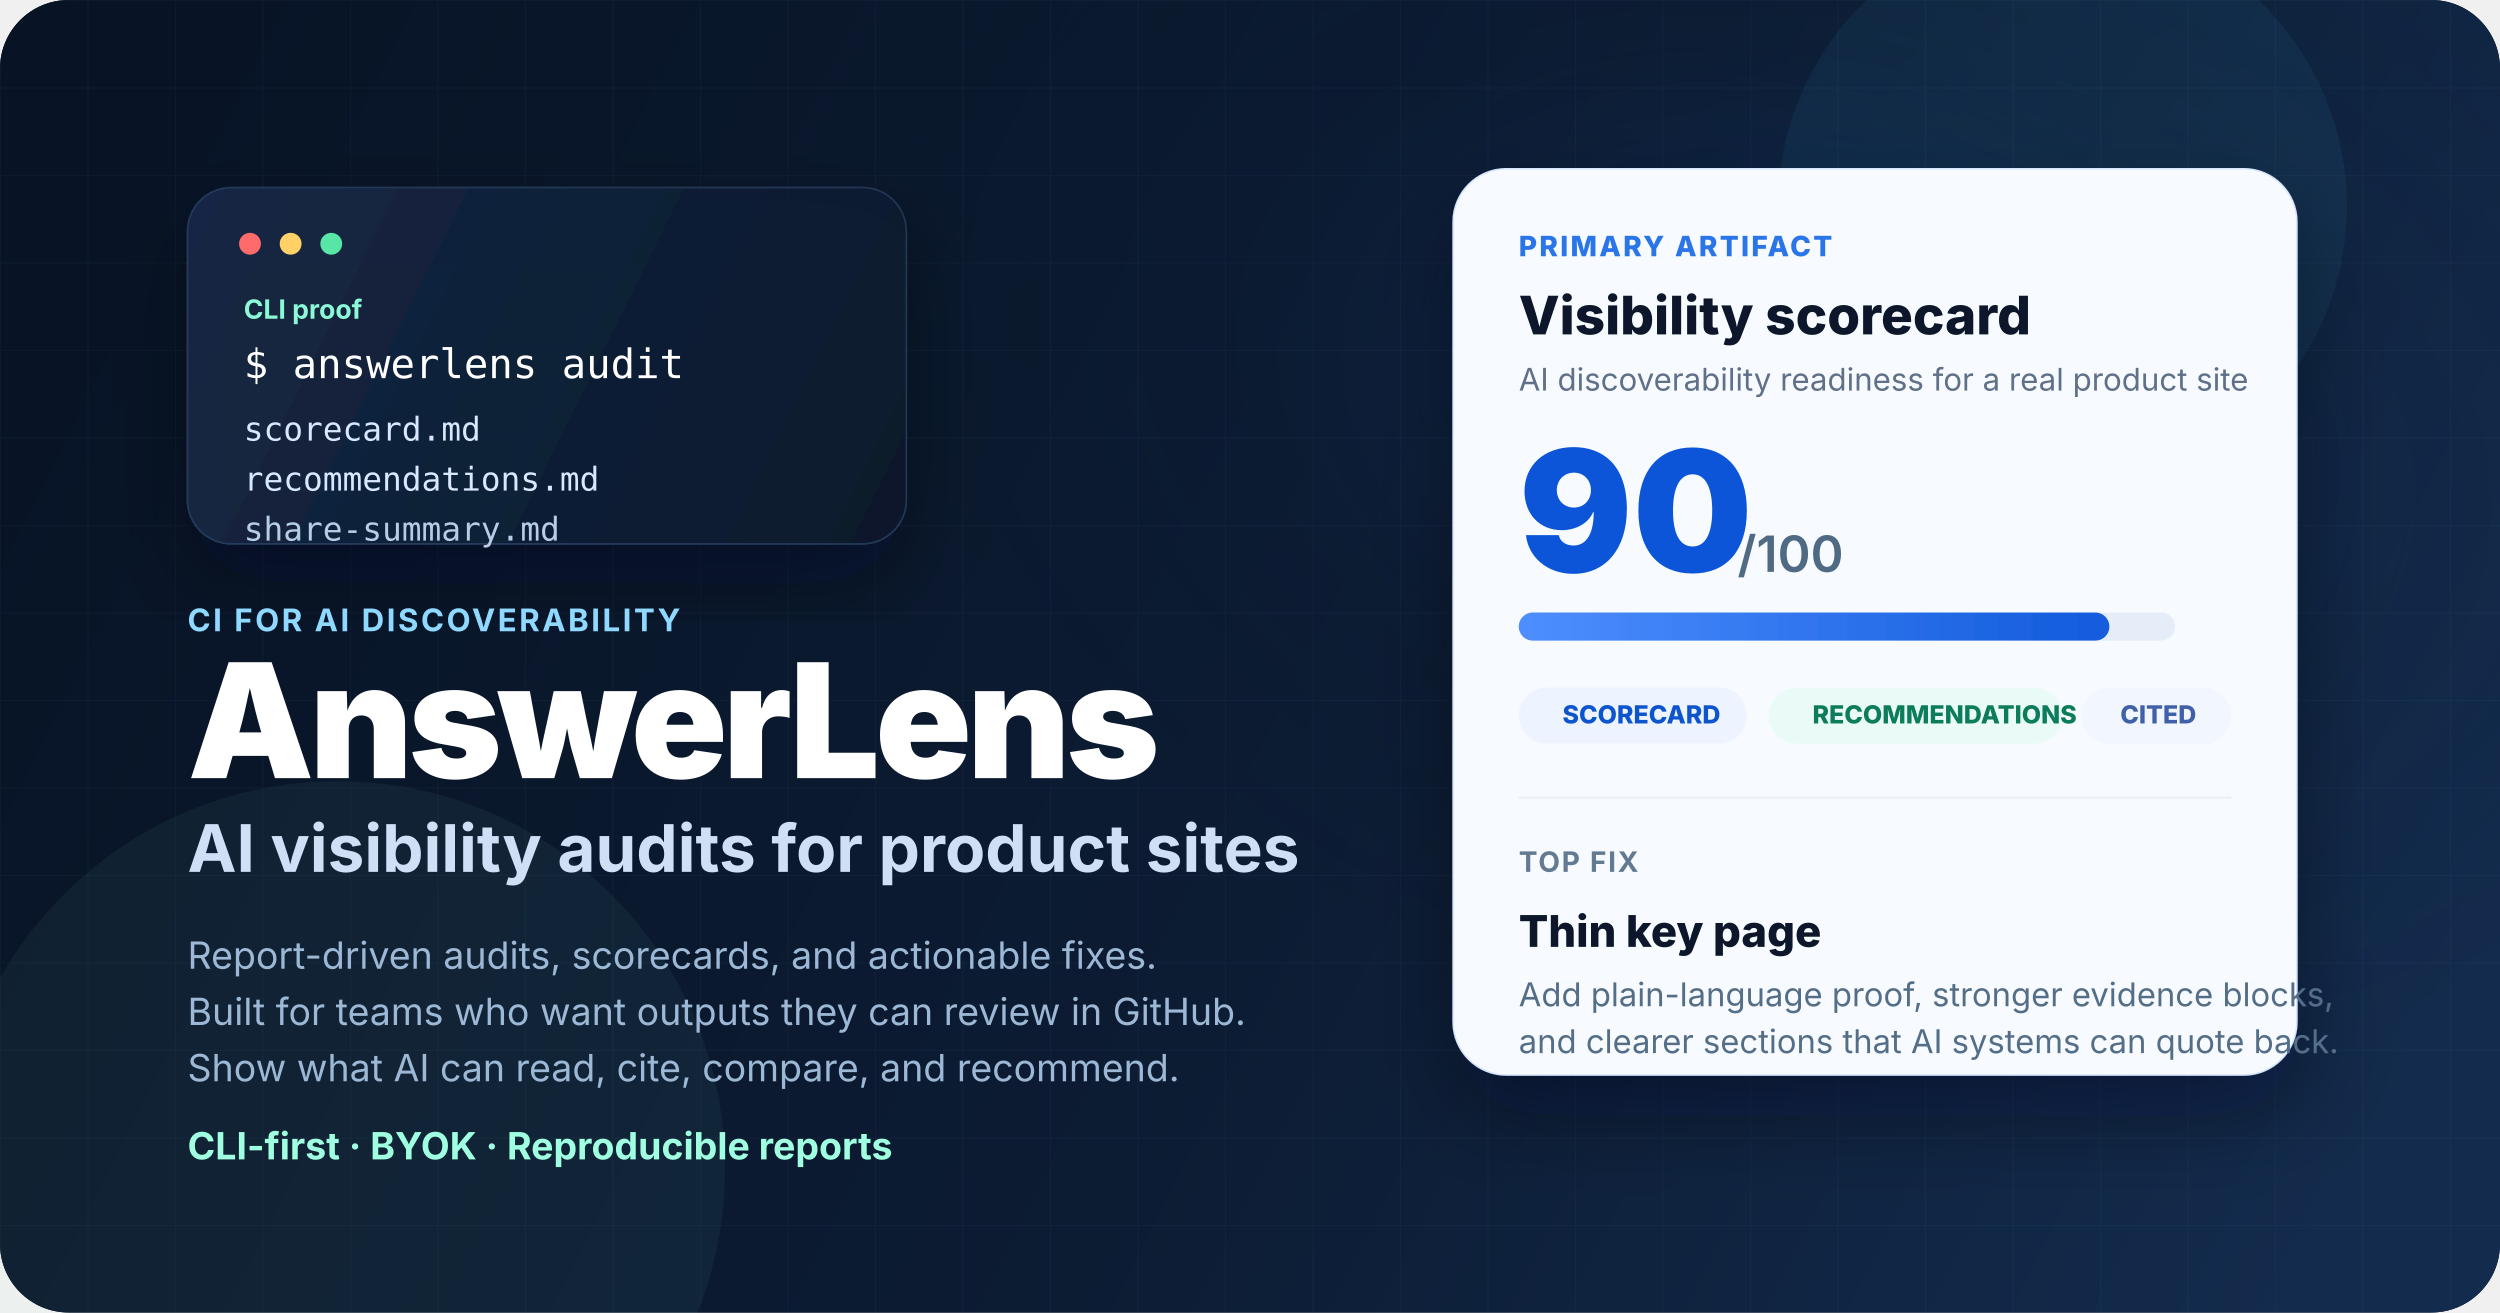
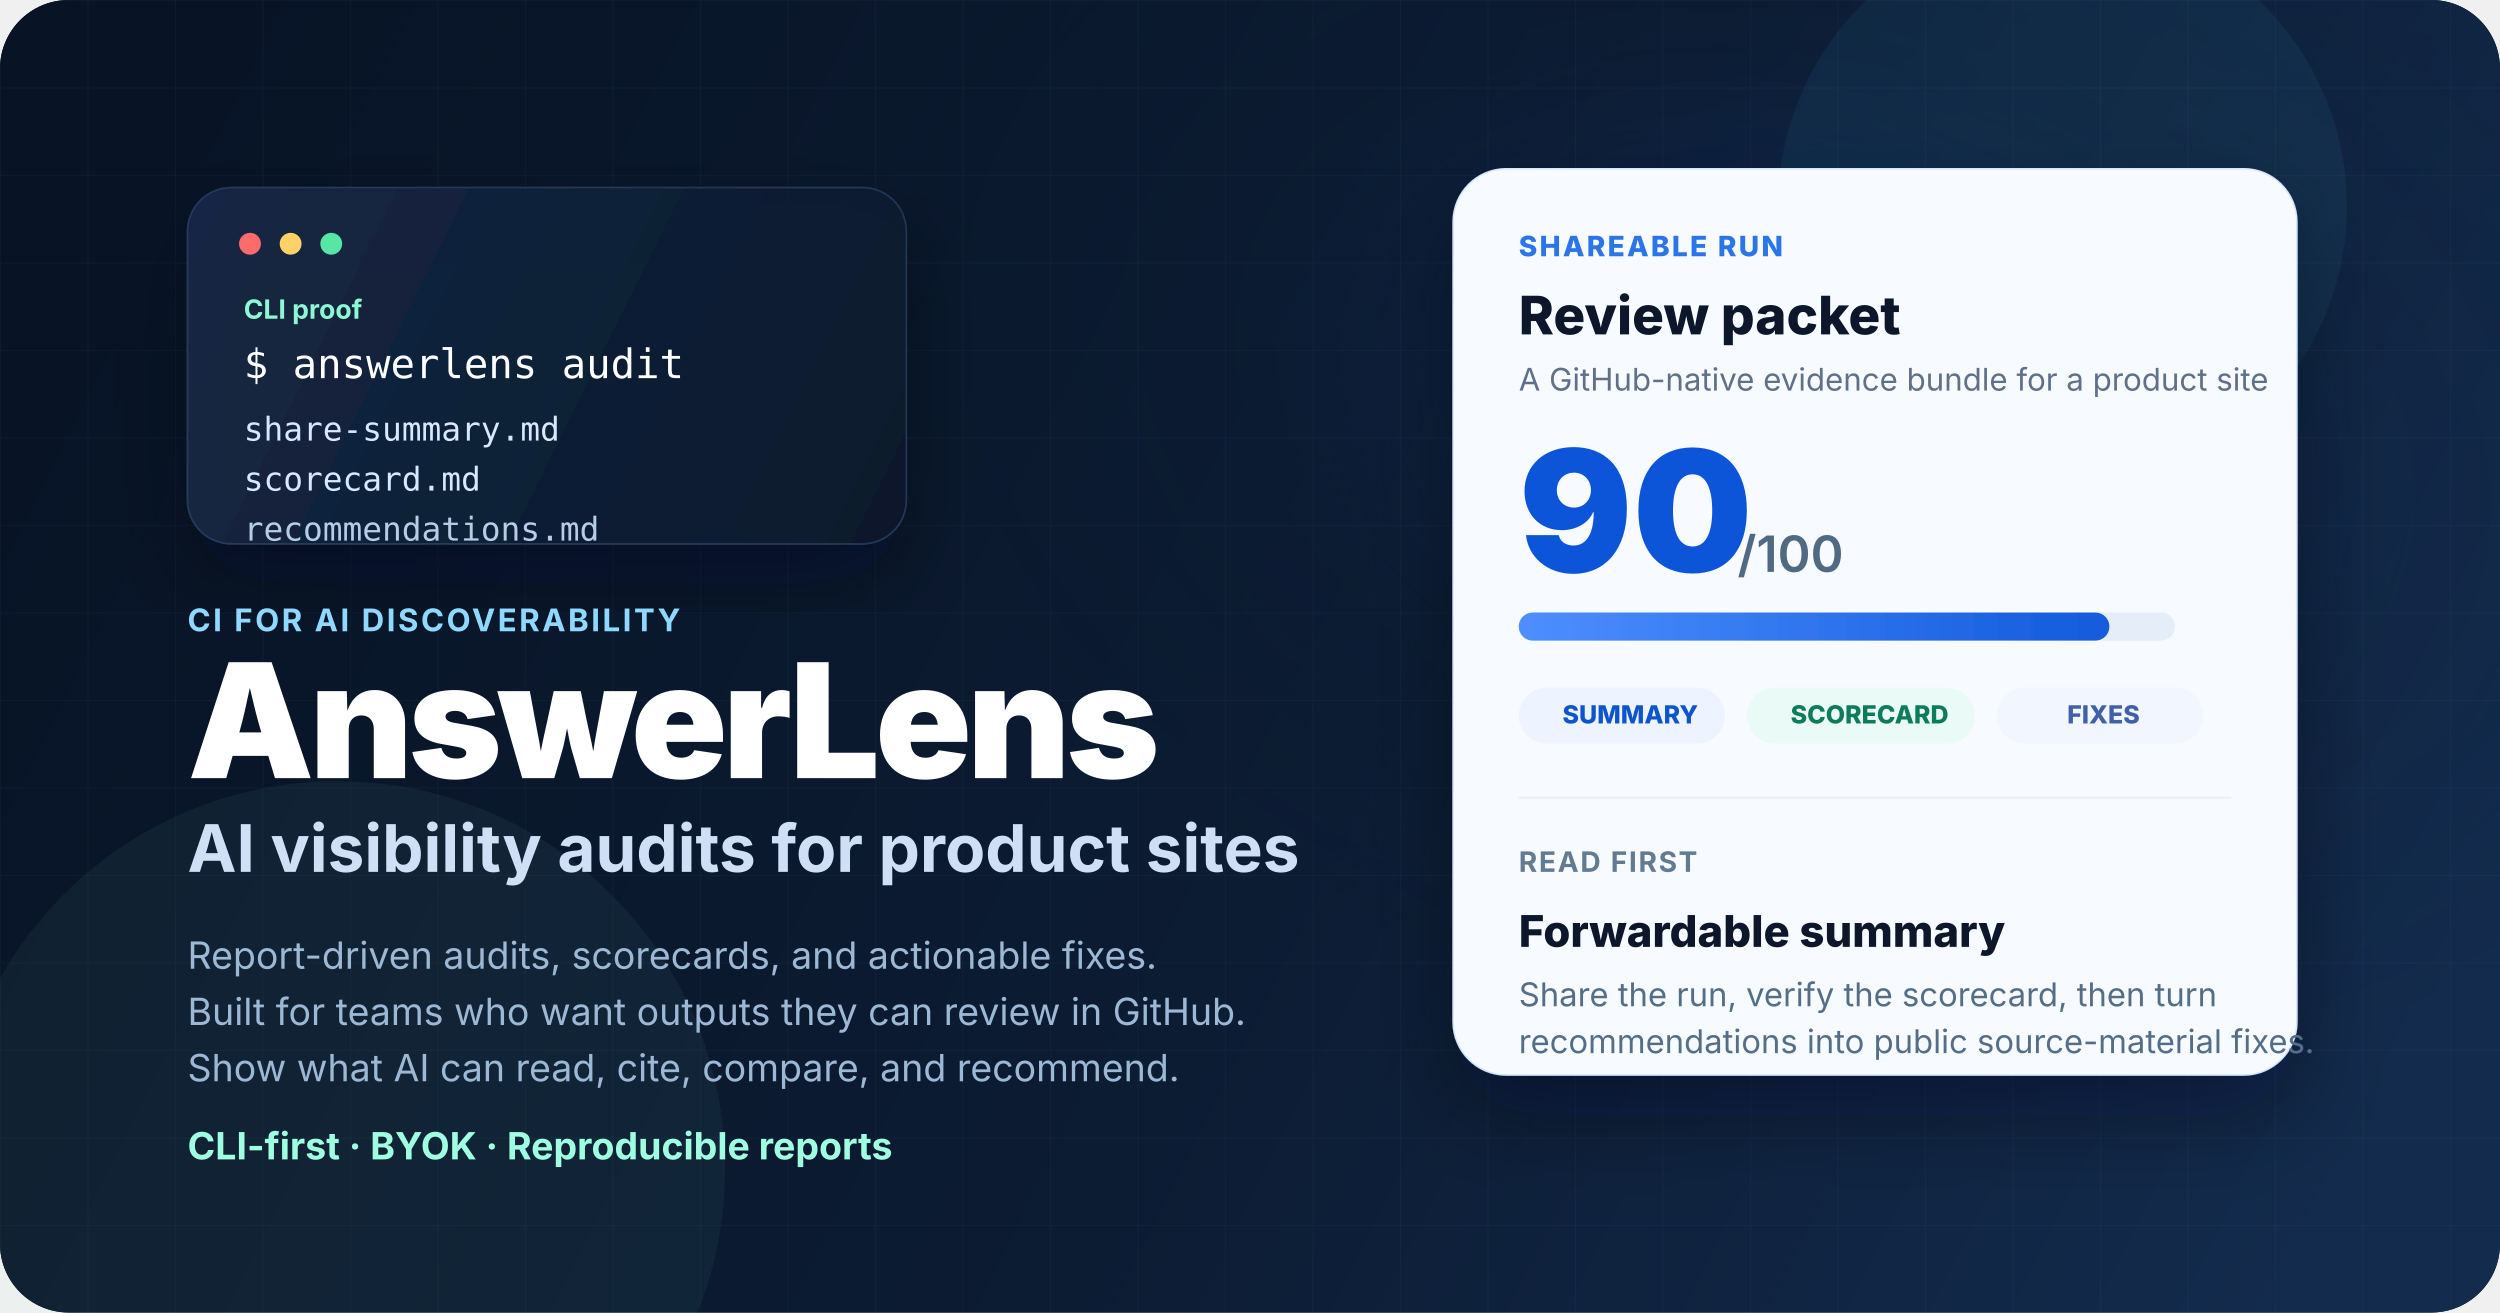
<svg xmlns="http://www.w3.org/2000/svg" width="1600" height="840" viewBox="0 0 1600 840" fill="none" role="img" aria-labelledby="title desc">
  <defs>
    <linearGradient id="bg" x1="108" y1="78" x2="1500" y2="780" gradientUnits="userSpaceOnUse">
      <stop stop-color="#081426" />
      <stop offset="0.55" stop-color="#0C1C33" />
      <stop offset="1" stop-color="#132B4D" />
    </linearGradient>
    <radialGradient id="spotlight" cx="0" cy="0" r="1" gradientUnits="userSpaceOnUse" gradientTransform="translate(1170 268) rotate(104) scale(420 640)">
      <stop stop-color="#1E6CFF" stop-opacity="0.22" />
      <stop offset="0.58" stop-color="#0D223B" stop-opacity="0.08" />
      <stop offset="1" stop-color="#06111F" stop-opacity="0" />
    </radialGradient>
    <linearGradient id="proofPanel" x1="120" y1="120" x2="580" y2="348" gradientUnits="userSpaceOnUse">
      <stop stop-color="#152845" stop-opacity="0.98" />
      <stop offset="1" stop-color="#0B182A" stop-opacity="0.98" />
    </linearGradient>
    <linearGradient id="scoreBar" x1="972" y1="0" x2="1392" y2="0" gradientUnits="userSpaceOnUse">
      <stop stop-color="#4E8EFF" />
      <stop offset="1" stop-color="#0B55D8" />
    </linearGradient>
    <linearGradient id="lensStroke" x1="996" y1="166" x2="1352" y2="544" gradientUnits="userSpaceOnUse">
      <stop stop-color="#9FDBFF" />
      <stop offset="1" stop-color="#2B82FF" />
    </linearGradient>
    <filter id="shadow" x="-20%" y="-20%" width="140%" height="140%" color-interpolation-filters="sRGB">
      <feDropShadow dx="0" dy="26" stdDeviation="28" flood-color="#020B16" flood-opacity="0.38" />
    </filter>
    <pattern id="grid" width="56" height="56" patternUnits="userSpaceOnUse">
      <path d="M56 0H0V56" stroke="#83B9FF" stroke-opacity="0.05" stroke-width="1" />
    </pattern>
  </defs>
  <rect width="1600" height="840" rx="44" fill="#06111F" />
  <rect width="1600" height="840" rx="44" fill="url(#bg)" />
  <rect width="1600" height="840" rx="44" fill="url(#spotlight)" />
  <rect width="1600" height="840" rx="44" fill="url(#grid)" />
  <circle cx="1320" cy="132" r="182" fill="#3FD3FF" opacity="0.06" />
  <circle cx="216" cy="748" r="248" fill="#9FFFE0" opacity="0.05" />
  <g opacity="0.2">
    <circle cx="1166" cy="372" r="208" stroke="url(#lensStroke)" stroke-opacity="0.24" stroke-width="10" />
    <circle cx="1166" cy="372" r="156" stroke="#A7E2FF" stroke-opacity="0.14" stroke-width="2" />
    <circle cx="1166" cy="372" r="94" stroke="#9FFFE0" stroke-opacity="0.16" stroke-width="2" />
    <path d="M1288 494L1382 588" stroke="#9FE8FF" stroke-opacity="0.18" stroke-width="18" stroke-linecap="round" />
    <path d="M1044 258C1090 228 1144 214 1202 214" stroke="#9FE8FF" stroke-opacity="0.16" stroke-width="2" />
  </g>
  <g filter="url(#shadow)">
    <rect x="120" y="120" width="460" height="228" rx="28" fill="url(#proofPanel)" stroke="#86B9FF" stroke-opacity="0.18" />
    <circle cx="160" cy="156" r="7" fill="#FF6B6B" />
    <circle cx="186" cy="156" r="7" fill="#FFD166" />
    <circle cx="212" cy="156" r="7" fill="#58E6A7" />
    <text x="156" y="204" fill="#8CF8D5" font-family="Inter, Segoe UI, Arial, sans-serif" font-size="17" font-weight="700">CLI proof</text>
    <text x="156" y="242" fill="#FFFFFF" font-family="ui-monospace, SFMono-Regular, Consolas, monospace" font-size="26">$ answerlens audit</text>
-     <text x="156" y="282" fill="#D7E8FF" font-family="ui-monospace, SFMono-Regular, Consolas, monospace" font-size="21">scorecard.md</text>
-     <text x="156" y="314" fill="#D7E8FF" font-family="ui-monospace, SFMono-Regular, Consolas, monospace" font-size="21">recommendations.md</text>
-     <text x="156" y="346" fill="#B7CDE7" font-family="ui-monospace, SFMono-Regular, Consolas, monospace" font-size="21">share-summary.md</text>
+     <text x="156" y="282" fill="#D7E8FF" font-family="ui-monospace, SFMono-Regular, Consolas, monospace" font-size="21">share-summary.md</text>
+     <text x="156" y="314" fill="#D7E8FF" font-family="ui-monospace, SFMono-Regular, Consolas, monospace" font-size="21">scorecard.md</text>
+     <text x="156" y="346" fill="#B7CDE7" font-family="ui-monospace, SFMono-Regular, Consolas, monospace" font-size="21">recommendations.md</text>
  </g>
  <text x="120" y="404" fill="#8FD8FF" font-family="Inter, Segoe UI, Arial, sans-serif" font-size="20" font-weight="700" letter-spacing="0.08em">CI FOR AI DISCOVERABILITY</text>
  <text x="120" y="498" fill="#FFFFFF" font-family="Inter, Segoe UI, Arial, sans-serif" font-size="102" font-weight="850" letter-spacing="-3">AnswerLens</text>
  <text x="120" y="558" fill="#CFE0F6" font-family="Inter, Segoe UI, Arial, sans-serif" font-size="42" font-weight="650">AI visibility audits for product sites</text>
  <text x="120" y="620" fill="#9CB8D5" font-family="Inter, Segoe UI, Arial, sans-serif" font-size="24">Report-driven audits, scorecards, and actionable fixes.</text>
  <text x="120" y="656" fill="#9CB8D5" font-family="Inter, Segoe UI, Arial, sans-serif" font-size="24">Built for teams who want outputs they can review in GitHub.</text>
  <text x="120" y="692" fill="#9CB8D5" font-family="Inter, Segoe UI, Arial, sans-serif" font-size="24">Show what AI can read, cite, compare, and recommend.</text>
  <text x="120" y="742" fill="#9FFFE0" font-family="Inter, Segoe UI, Arial, sans-serif" font-size="24" font-weight="700">CLI-first · BYOK · Reproducible reports</text>
  <g filter="url(#shadow)">
    <rect x="930" y="108" width="540" height="580" rx="34" fill="#F7FBFF" stroke="#D6E6FF" />
-     <text x="972" y="164" fill="#2A74E8" font-family="Inter, Segoe UI, Arial, sans-serif" font-size="18" font-weight="800" letter-spacing="0.08em">PRIMARY ARTIFACT</text>
-     <text x="972" y="214" fill="#071829" font-family="Inter, Segoe UI, Arial, sans-serif" font-size="34" font-weight="800">Visibility scorecard</text>
-     <text x="972" y="250" fill="#607088" font-family="Inter, Segoe UI, Arial, sans-serif" font-size="20">AI discoverability readiness for a real product site</text>
+     <text x="972" y="164" fill="#2A74E8" font-family="Inter, Segoe UI, Arial, sans-serif" font-size="18" font-weight="800" letter-spacing="0.08em">SHAREABLE RUN</text>
+     <text x="972" y="214" fill="#071829" font-family="Inter, Segoe UI, Arial, sans-serif" font-size="34" font-weight="800">Review packet</text>
+     <text x="972" y="250" fill="#607088" font-family="Inter, Segoe UI, Arial, sans-serif" font-size="20">A GitHub-native evidence bundle for a product site</text>
    <text x="972" y="366" fill="#0B55D8" font-family="Inter, Segoe UI, Arial, sans-serif" font-size="108" font-weight="850">90</text>
    <text x="1112" y="366" fill="#516A83" font-family="Inter, Segoe UI, Arial, sans-serif" font-size="32" font-weight="600">/100</text>
    <rect x="972" y="392" width="420" height="18" rx="9" fill="#E5EDF8" />
    <rect x="972" y="392" width="378" height="18" rx="9" fill="url(#scoreBar)" />
-     <rect x="972" y="440" width="146" height="36" rx="18" fill="#EEF4FF" />
-     <text x="1000" y="463" fill="#1155CC" font-family="Inter, Segoe UI, Arial, sans-serif" font-size="16" font-weight="800">SCORECARD</text>
-     <rect x="1132" y="440" width="188" height="36" rx="18" fill="#EAFBF7" />
-     <text x="1160" y="463" fill="#097B5A" font-family="Inter, Segoe UI, Arial, sans-serif" font-size="16" font-weight="800">RECOMMENDATIONS</text>
-     <rect x="1332" y="440" width="96" height="36" rx="18" fill="#F1F6FF" />
-     <text x="1357" y="463" fill="#4161A8" font-family="Inter, Segoe UI, Arial, sans-serif" font-size="16" font-weight="800">CITED</text>
+     <rect x="972" y="440" width="132" height="36" rx="18" fill="#EEF4FF" />
+     <text x="1000" y="463" fill="#1155CC" font-family="Inter, Segoe UI, Arial, sans-serif" font-size="16" font-weight="800">SUMMARY</text>
+     <rect x="1118" y="440" width="146" height="36" rx="18" fill="#EAFBF7" />
+     <text x="1146" y="463" fill="#097B5A" font-family="Inter, Segoe UI, Arial, sans-serif" font-size="16" font-weight="800">SCORECARD</text>
+     <rect x="1278" y="440" width="132" height="36" rx="18" fill="#F1F6FF" />
+     <text x="1323" y="463" fill="#4161A8" font-family="Inter, Segoe UI, Arial, sans-serif" font-size="16" font-weight="800">FIXES</text>
    <rect x="972" y="510" width="456" height="1" fill="#E5EDF8" />
-     <text x="972" y="558" fill="#627A92" font-family="Inter, Segoe UI, Arial, sans-serif" font-size="18" font-weight="700" letter-spacing="0.06em">TOP FIX</text>
-     <text x="972" y="606" fill="#071829" font-family="Inter, Segoe UI, Arial, sans-serif" font-size="28" font-weight="800">Thin key page</text>
-     <text x="972" y="644" fill="#556E88" font-family="Inter, Segoe UI, Arial, sans-serif" font-size="21">Add plain-language proof, stronger evidence blocks,</text>
-     <text x="972" y="674" fill="#556E88" font-family="Inter, Segoe UI, Arial, sans-serif" font-size="21">and clearer sections that AI systems can quote back.</text>
+     <text x="972" y="558" fill="#627A92" font-family="Inter, Segoe UI, Arial, sans-serif" font-size="18" font-weight="700" letter-spacing="0.06em">READ FIRST</text>
+     <text x="972" y="606" fill="#071829" font-family="Inter, Segoe UI, Arial, sans-serif" font-size="28" font-weight="800">Forwardable summary</text>
+     <text x="972" y="644" fill="#556E88" font-family="Inter, Segoe UI, Arial, sans-serif" font-size="21">Share the run, verify the scorecard, then turn</text>
+     <text x="972" y="674" fill="#556E88" font-family="Inter, Segoe UI, Arial, sans-serif" font-size="21">recommendations into public source-material fixes.</text>
  </g>
</svg>
